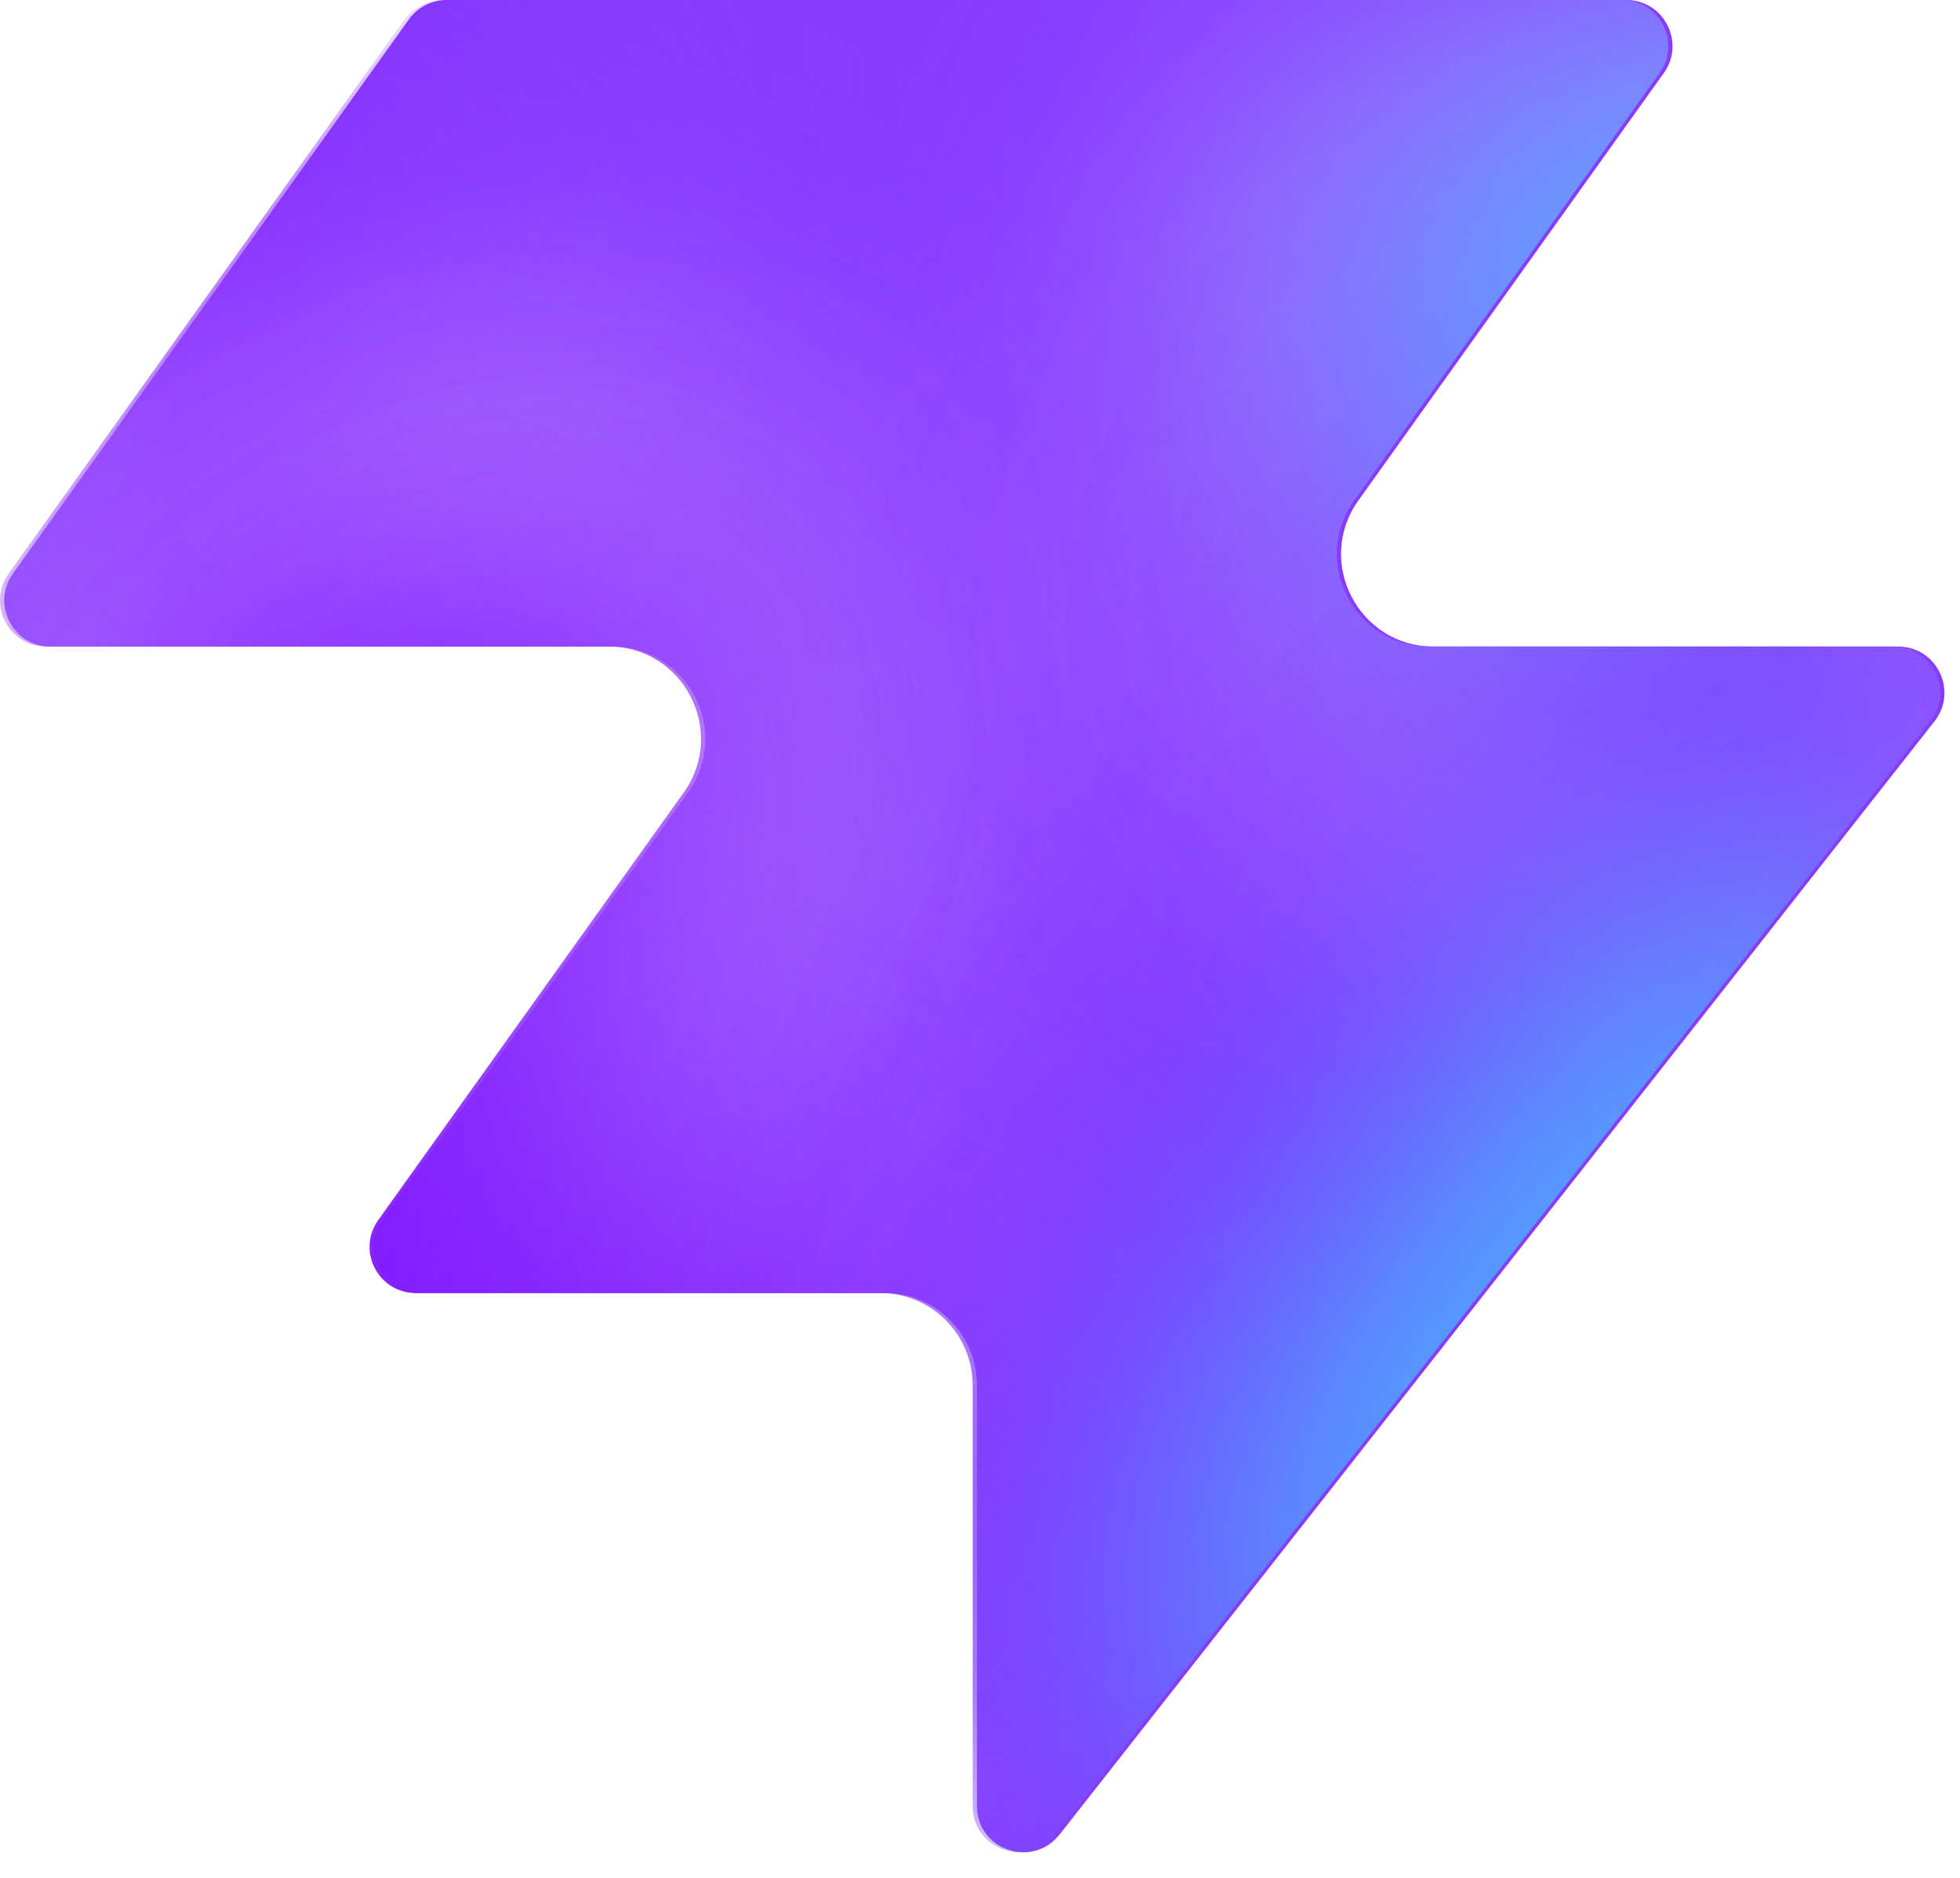
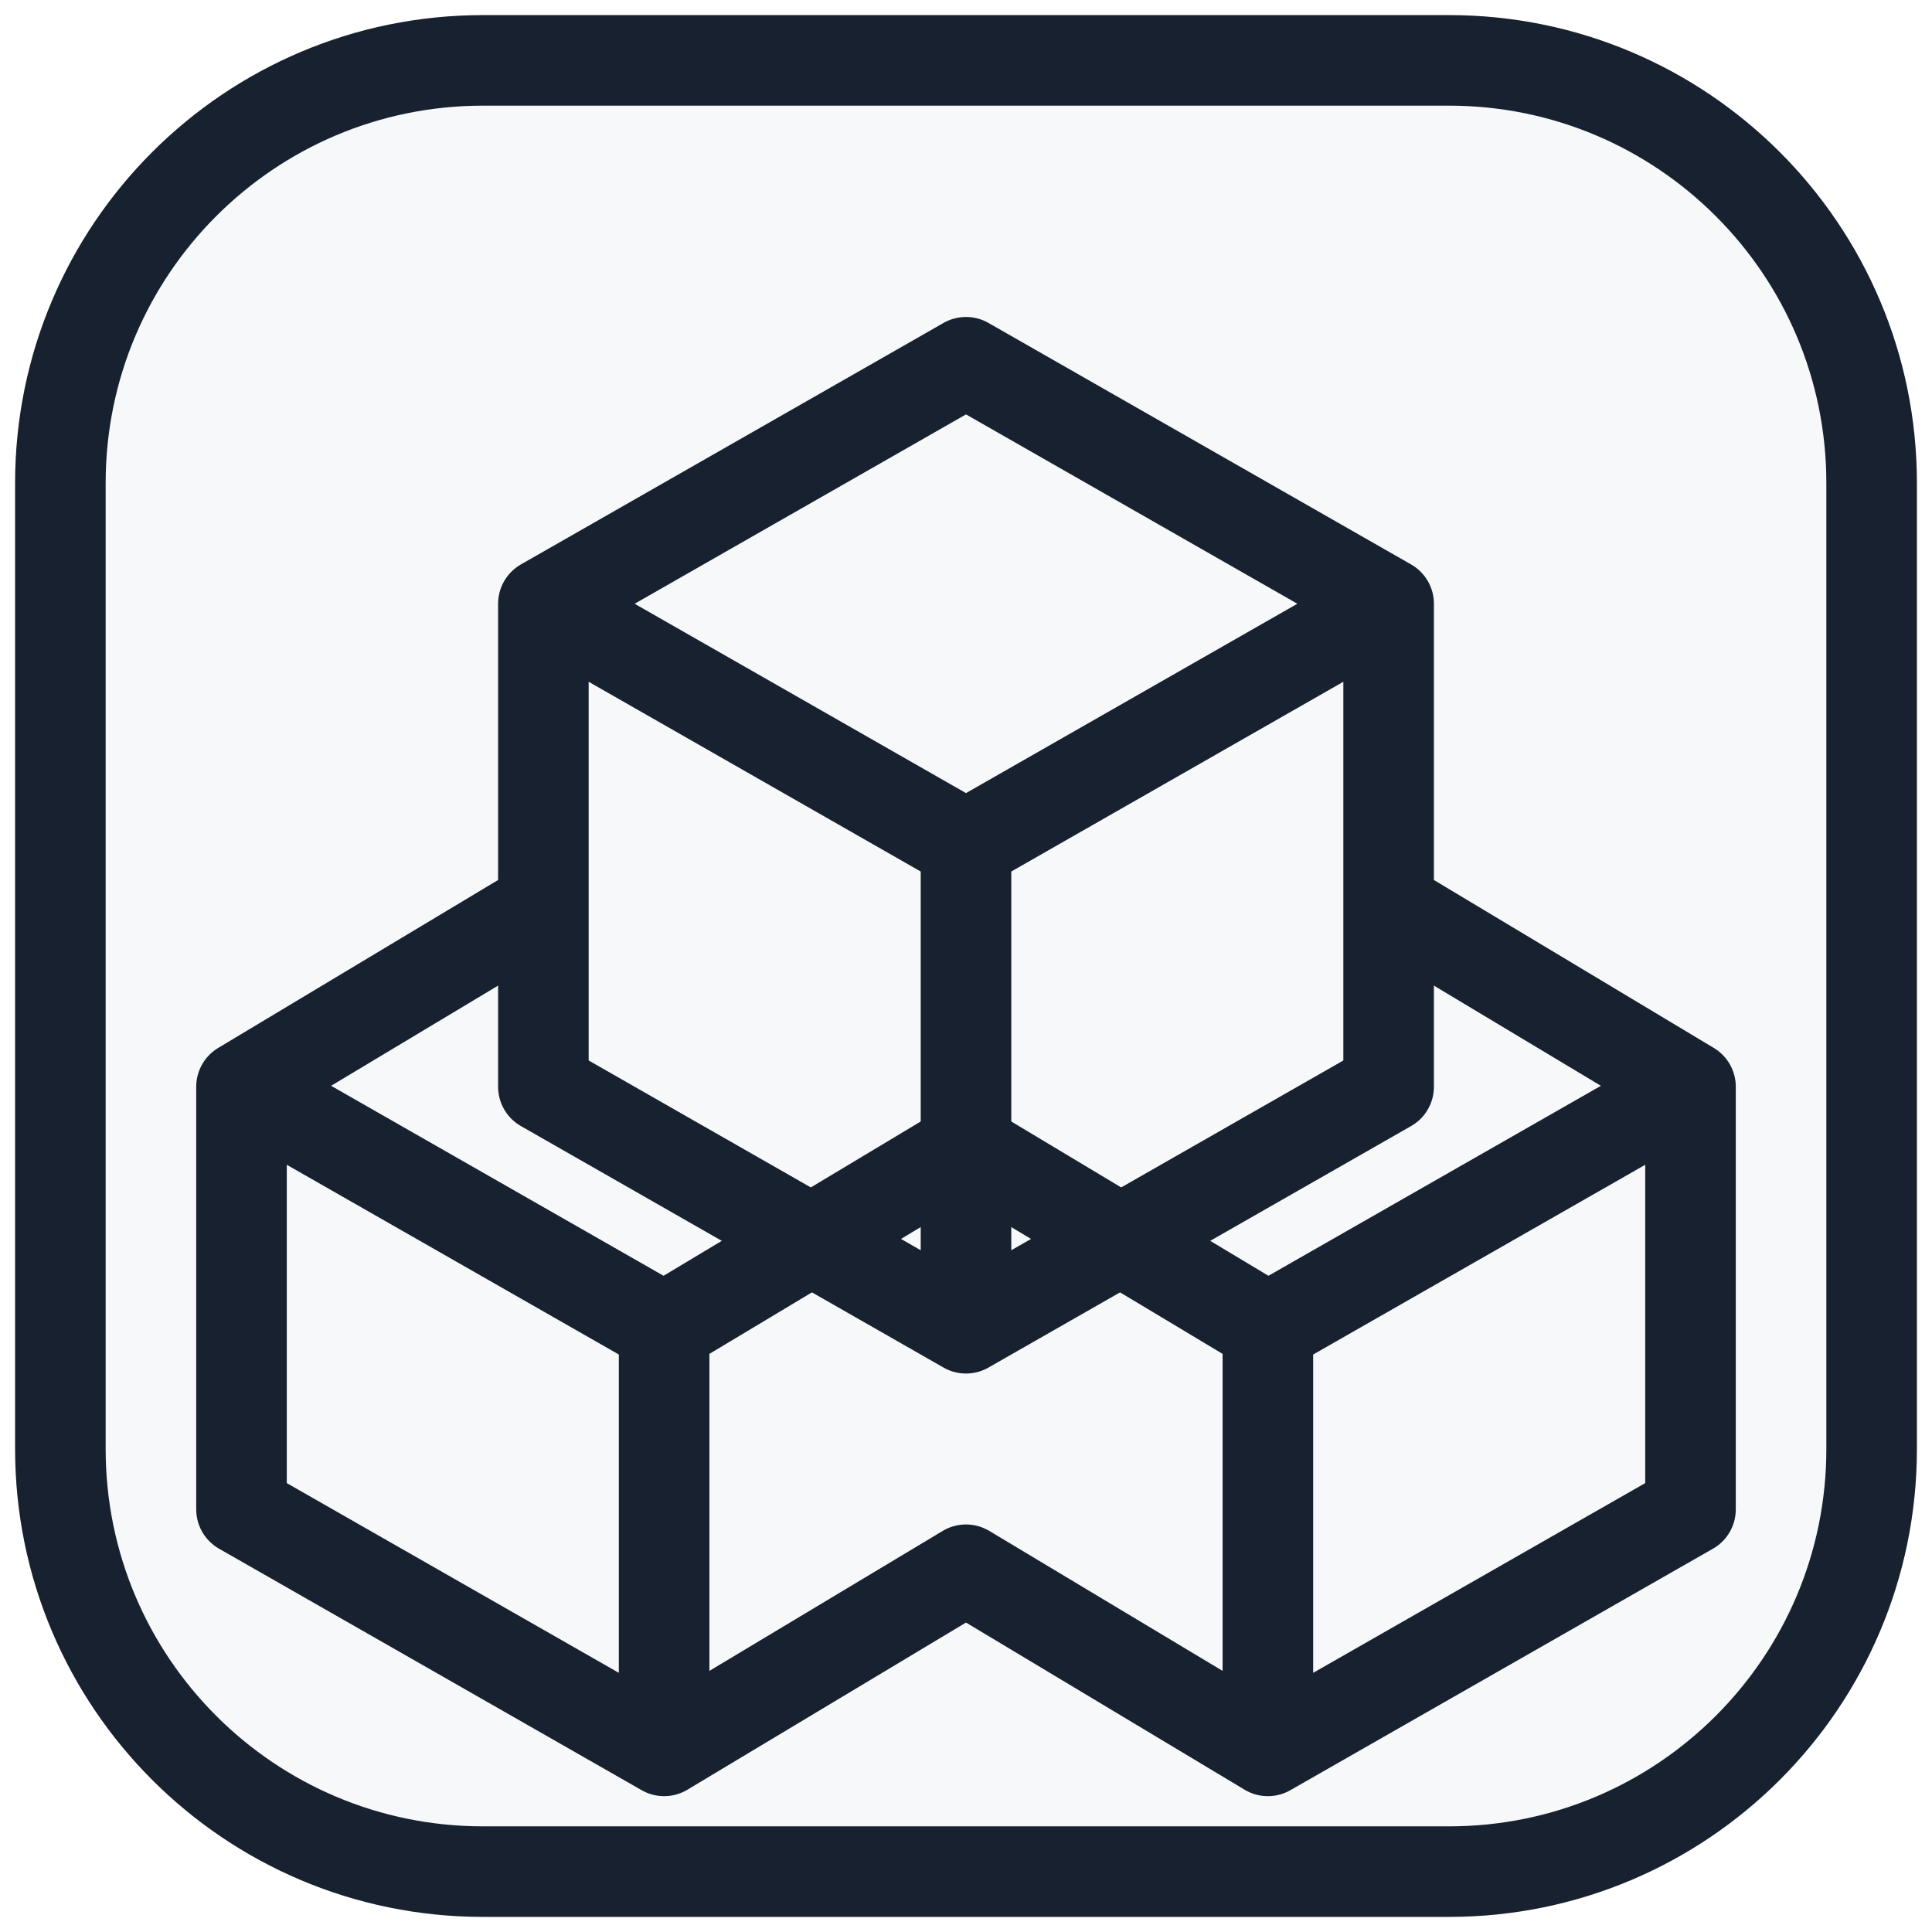
- <svg xmlns="http://www.w3.org/2000/svg" width="48" height="46" fill="none" viewBox="0 0 48 46">
-   <path fill="#863bff" d="M25.946 44.938c-.664.845-2.021.375-2.021-.698V33.937a2.26 2.26 0 0 0-2.262-2.262H10.287c-.92 0-1.456-1.04-.92-1.788l7.48-10.471c1.07-1.497 0-3.578-1.842-3.578H1.237c-.92 0-1.456-1.04-.92-1.788L10.013.474c.214-.297.556-.474.92-.474h28.894c.92 0 1.456 1.04.92 1.788l-7.48 10.471c-1.07 1.498 0 3.579 1.842 3.579h11.377c.943 0 1.473 1.088.89 1.83L25.947 44.94z" style="fill:#863bff;fill:color(display-p3 .525 .23 1);fill-opacity:1" />
-   <mask id="a" width="48" height="46" x="0" y="0" maskUnits="userSpaceOnUse" style="mask-type:alpha">
-     <path fill="#000" d="M25.842 44.938c-.664.844-2.021.375-2.021-.698V33.937a2.26 2.26 0 0 0-2.262-2.262H10.183c-.92 0-1.456-1.04-.92-1.788l7.48-10.471c1.07-1.498 0-3.579-1.842-3.579H1.133c-.92 0-1.456-1.04-.92-1.787L9.91.473c.214-.297.556-.474.92-.474h28.894c.92 0 1.456 1.04.92 1.788l-7.48 10.471c-1.07 1.498 0 3.578 1.842 3.578h11.377c.943 0 1.473 1.088.89 1.832L25.843 44.94z" style="fill:#000;fill-opacity:1" />
-   </mask>
-   <g mask="url(#a)">
-     <g filter="url(#b)">
-       <ellipse cx="5.508" cy="14.704" fill="#ede6ff" rx="5.508" ry="14.704" style="fill:#ede6ff;fill:color(display-p3 .927 .903 1);fill-opacity:1" transform="matrix(.00324 1 1 -.00324 -4.47 31.516)" />
-     </g>
-     <g filter="url(#c)">
-       <ellipse cx="10.399" cy="29.851" fill="#ede6ff" rx="10.399" ry="29.851" style="fill:#ede6ff;fill:color(display-p3 .927 .903 1);fill-opacity:1" transform="matrix(.00324 1 1 -.00324 -39.328 7.883)" />
-     </g>
-     <g filter="url(#d)">
-       <ellipse cx="5.508" cy="30.487" fill="#7e14ff" rx="5.508" ry="30.487" style="fill:#7e14ff;fill:color(display-p3 .492 .077 1);fill-opacity:1" transform="rotate(89.814 -25.913 -14.639)scale(1 -1)" />
-     </g>
-     <g filter="url(#e)">
-       <ellipse cx="5.508" cy="30.599" fill="#7e14ff" rx="5.508" ry="30.599" style="fill:#7e14ff;fill:color(display-p3 .492 .077 1);fill-opacity:1" transform="rotate(89.814 -32.644 -3.334)scale(1 -1)" />
-     </g>
-     <g filter="url(#f)">
-       <ellipse cx="5.508" cy="30.599" fill="#7e14ff" rx="5.508" ry="30.599" style="fill:#7e14ff;fill:color(display-p3 .492 .077 1);fill-opacity:1" transform="matrix(.00324 1 1 -.00324 -34.34 30.47)" />
-     </g>
-     <g filter="url(#g)">
-       <ellipse cx="14.072" cy="22.078" fill="#ede6ff" rx="14.072" ry="22.078" style="fill:#ede6ff;fill:color(display-p3 .927 .903 1);fill-opacity:1" transform="rotate(93.35 24.506 48.493)scale(-1 1)" />
-     </g>
-     <g filter="url(#h)">
-       <ellipse cx="3.47" cy="21.501" fill="#7e14ff" rx="3.47" ry="21.501" style="fill:#7e14ff;fill:color(display-p3 .492 .077 1);fill-opacity:1" transform="rotate(89.009 28.708 47.59)scale(-1 1)" />
-     </g>
-     <g filter="url(#i)">
-       <ellipse cx="3.47" cy="21.501" fill="#7e14ff" rx="3.47" ry="21.501" style="fill:#7e14ff;fill:color(display-p3 .492 .077 1);fill-opacity:1" transform="rotate(89.009 28.708 47.59)scale(-1 1)" />
-     </g>
-     <g filter="url(#j)">
-       <ellipse cx=".387" cy="8.972" fill="#7e14ff" rx="4.407" ry="29.108" style="fill:#7e14ff;fill:color(display-p3 .492 .077 1);fill-opacity:1" transform="rotate(39.51 .387 8.972)" />
-     </g>
-     <g filter="url(#k)">
-       <ellipse cx="47.523" cy="-6.092" fill="#7e14ff" rx="4.407" ry="29.108" style="fill:#7e14ff;fill:color(display-p3 .492 .077 1);fill-opacity:1" transform="rotate(37.892 47.523 -6.092)" />
-     </g>
-     <g filter="url(#l)">
-       <ellipse cx="41.412" cy="6.333" fill="#47bfff" rx="5.971" ry="9.665" style="fill:#47bfff;fill:color(display-p3 .28 .748 1);fill-opacity:1" transform="rotate(37.892 41.412 6.333)" />
-     </g>
-     <g filter="url(#m)">
-       <ellipse cx="-1.879" cy="38.332" fill="#7e14ff" rx="4.407" ry="29.108" style="fill:#7e14ff;fill:color(display-p3 .492 .077 1);fill-opacity:1" transform="rotate(37.892 -1.88 38.332)" />
-     </g>
-     <g filter="url(#n)">
-       <ellipse cx="-1.879" cy="38.332" fill="#7e14ff" rx="4.407" ry="29.108" style="fill:#7e14ff;fill:color(display-p3 .492 .077 1);fill-opacity:1" transform="rotate(37.892 -1.88 38.332)" />
-     </g>
-     <g filter="url(#o)">
-       <ellipse cx="35.651" cy="29.907" fill="#7e14ff" rx="4.407" ry="29.108" style="fill:#7e14ff;fill:color(display-p3 .492 .077 1);fill-opacity:1" transform="rotate(37.892 35.651 29.907)" />
-     </g>
-     <g filter="url(#p)">
-       <ellipse cx="38.418" cy="32.4" fill="#47bfff" rx="5.971" ry="15.297" style="fill:#47bfff;fill:color(display-p3 .28 .748 1);fill-opacity:1" transform="rotate(37.892 38.418 32.4)" />
-     </g>
+ <svg xmlns="http://www.w3.org/2000/svg" viewBox="0 0 32 32">
+   <rect x="1" y="1" width="30" height="30" rx="7" fill="#f7f8fa" stroke="#18212f" stroke-width="1.5" />
+   <g fill="none" stroke="#18212f" stroke-width="1.5" stroke-linejoin="round">
+     <path d="m16 6 7 4-7 4-7-4 7-4Zm-7 4v8l7 4 7-4v-8M16 14v8" />
+     <path d="m9 15-5 3 7 4 5-3m7-4 5 3-7 4-5-3M4 18v7l7 4 5-3 5 3 7-4v-7M11 22v7m10-7v7" />
  </g>
-   <defs>
-     <filter id="b" width="60.045" height="41.654" x="-19.77" y="16.149" color-interpolation-filters="sRGB" filterUnits="userSpaceOnUse">
-       <feFlood flood-opacity="0" result="BackgroundImageFix" />
-       <feBlend in="SourceGraphic" in2="BackgroundImageFix" result="shape" />
-       <feGaussianBlur result="effect1_foregroundBlur_2002_17158" stdDeviation="7.659" />
-     </filter>
-     <filter id="c" width="90.34" height="51.437" x="-54.613" y="-7.533" color-interpolation-filters="sRGB" filterUnits="userSpaceOnUse">
-       <feFlood flood-opacity="0" result="BackgroundImageFix" />
-       <feBlend in="SourceGraphic" in2="BackgroundImageFix" result="shape" />
-       <feGaussianBlur result="effect1_foregroundBlur_2002_17158" stdDeviation="7.659" />
-     </filter>
-     <filter id="d" width="79.355" height="29.4" x="-49.64" y="2.03" color-interpolation-filters="sRGB" filterUnits="userSpaceOnUse">
-       <feFlood flood-opacity="0" result="BackgroundImageFix" />
-       <feBlend in="SourceGraphic" in2="BackgroundImageFix" result="shape" />
-       <feGaussianBlur result="effect1_foregroundBlur_2002_17158" stdDeviation="4.596" />
-     </filter>
-     <filter id="e" width="79.579" height="29.4" x="-45.045" y="20.029" color-interpolation-filters="sRGB" filterUnits="userSpaceOnUse">
-       <feFlood flood-opacity="0" result="BackgroundImageFix" />
-       <feBlend in="SourceGraphic" in2="BackgroundImageFix" result="shape" />
-       <feGaussianBlur result="effect1_foregroundBlur_2002_17158" stdDeviation="4.596" />
-     </filter>
-     <filter id="f" width="79.579" height="29.4" x="-43.513" y="21.178" color-interpolation-filters="sRGB" filterUnits="userSpaceOnUse">
-       <feFlood flood-opacity="0" result="BackgroundImageFix" />
-       <feBlend in="SourceGraphic" in2="BackgroundImageFix" result="shape" />
-       <feGaussianBlur result="effect1_foregroundBlur_2002_17158" stdDeviation="4.596" />
-     </filter>
-     <filter id="g" width="74.749" height="58.852" x="15.756" y="-17.901" color-interpolation-filters="sRGB" filterUnits="userSpaceOnUse">
-       <feFlood flood-opacity="0" result="BackgroundImageFix" />
-       <feBlend in="SourceGraphic" in2="BackgroundImageFix" result="shape" />
-       <feGaussianBlur result="effect1_foregroundBlur_2002_17158" stdDeviation="7.659" />
-     </filter>
-     <filter id="h" width="61.377" height="25.362" x="23.548" y="2.284" color-interpolation-filters="sRGB" filterUnits="userSpaceOnUse">
-       <feFlood flood-opacity="0" result="BackgroundImageFix" />
-       <feBlend in="SourceGraphic" in2="BackgroundImageFix" result="shape" />
-       <feGaussianBlur result="effect1_foregroundBlur_2002_17158" stdDeviation="4.596" />
-     </filter>
-     <filter id="i" width="61.377" height="25.362" x="23.548" y="2.284" color-interpolation-filters="sRGB" filterUnits="userSpaceOnUse">
-       <feFlood flood-opacity="0" result="BackgroundImageFix" />
-       <feBlend in="SourceGraphic" in2="BackgroundImageFix" result="shape" />
-       <feGaussianBlur result="effect1_foregroundBlur_2002_17158" stdDeviation="4.596" />
-     </filter>
-     <filter id="j" width="56.045" height="63.649" x="-27.636" y="-22.853" color-interpolation-filters="sRGB" filterUnits="userSpaceOnUse">
-       <feFlood flood-opacity="0" result="BackgroundImageFix" />
-       <feBlend in="SourceGraphic" in2="BackgroundImageFix" result="shape" />
-       <feGaussianBlur result="effect1_foregroundBlur_2002_17158" stdDeviation="4.596" />
-     </filter>
-     <filter id="k" width="54.814" height="64.646" x="20.116" y="-38.415" color-interpolation-filters="sRGB" filterUnits="userSpaceOnUse">
-       <feFlood flood-opacity="0" result="BackgroundImageFix" />
-       <feBlend in="SourceGraphic" in2="BackgroundImageFix" result="shape" />
-       <feGaussianBlur result="effect1_foregroundBlur_2002_17158" stdDeviation="4.596" />
-     </filter>
-     <filter id="l" width="33.541" height="35.313" x="24.641" y="-11.323" color-interpolation-filters="sRGB" filterUnits="userSpaceOnUse">
-       <feFlood flood-opacity="0" result="BackgroundImageFix" />
-       <feBlend in="SourceGraphic" in2="BackgroundImageFix" result="shape" />
-       <feGaussianBlur result="effect1_foregroundBlur_2002_17158" stdDeviation="4.596" />
-     </filter>
-     <filter id="m" width="54.814" height="64.646" x="-29.286" y="6.009" color-interpolation-filters="sRGB" filterUnits="userSpaceOnUse">
-       <feFlood flood-opacity="0" result="BackgroundImageFix" />
-       <feBlend in="SourceGraphic" in2="BackgroundImageFix" result="shape" />
-       <feGaussianBlur result="effect1_foregroundBlur_2002_17158" stdDeviation="4.596" />
-     </filter>
-     <filter id="n" width="54.814" height="64.646" x="-29.286" y="6.009" color-interpolation-filters="sRGB" filterUnits="userSpaceOnUse">
-       <feFlood flood-opacity="0" result="BackgroundImageFix" />
-       <feBlend in="SourceGraphic" in2="BackgroundImageFix" result="shape" />
-       <feGaussianBlur result="effect1_foregroundBlur_2002_17158" stdDeviation="4.596" />
-     </filter>
-     <filter id="o" width="54.814" height="64.646" x="8.244" y="-2.416" color-interpolation-filters="sRGB" filterUnits="userSpaceOnUse">
-       <feFlood flood-opacity="0" result="BackgroundImageFix" />
-       <feBlend in="SourceGraphic" in2="BackgroundImageFix" result="shape" />
-       <feGaussianBlur result="effect1_foregroundBlur_2002_17158" stdDeviation="4.596" />
-     </filter>
-     <filter id="p" width="39.409" height="43.623" x="18.713" y="10.588" color-interpolation-filters="sRGB" filterUnits="userSpaceOnUse">
-       <feFlood flood-opacity="0" result="BackgroundImageFix" />
-       <feBlend in="SourceGraphic" in2="BackgroundImageFix" result="shape" />
-       <feGaussianBlur result="effect1_foregroundBlur_2002_17158" stdDeviation="4.596" />
-     </filter>
-   </defs>
</svg>
